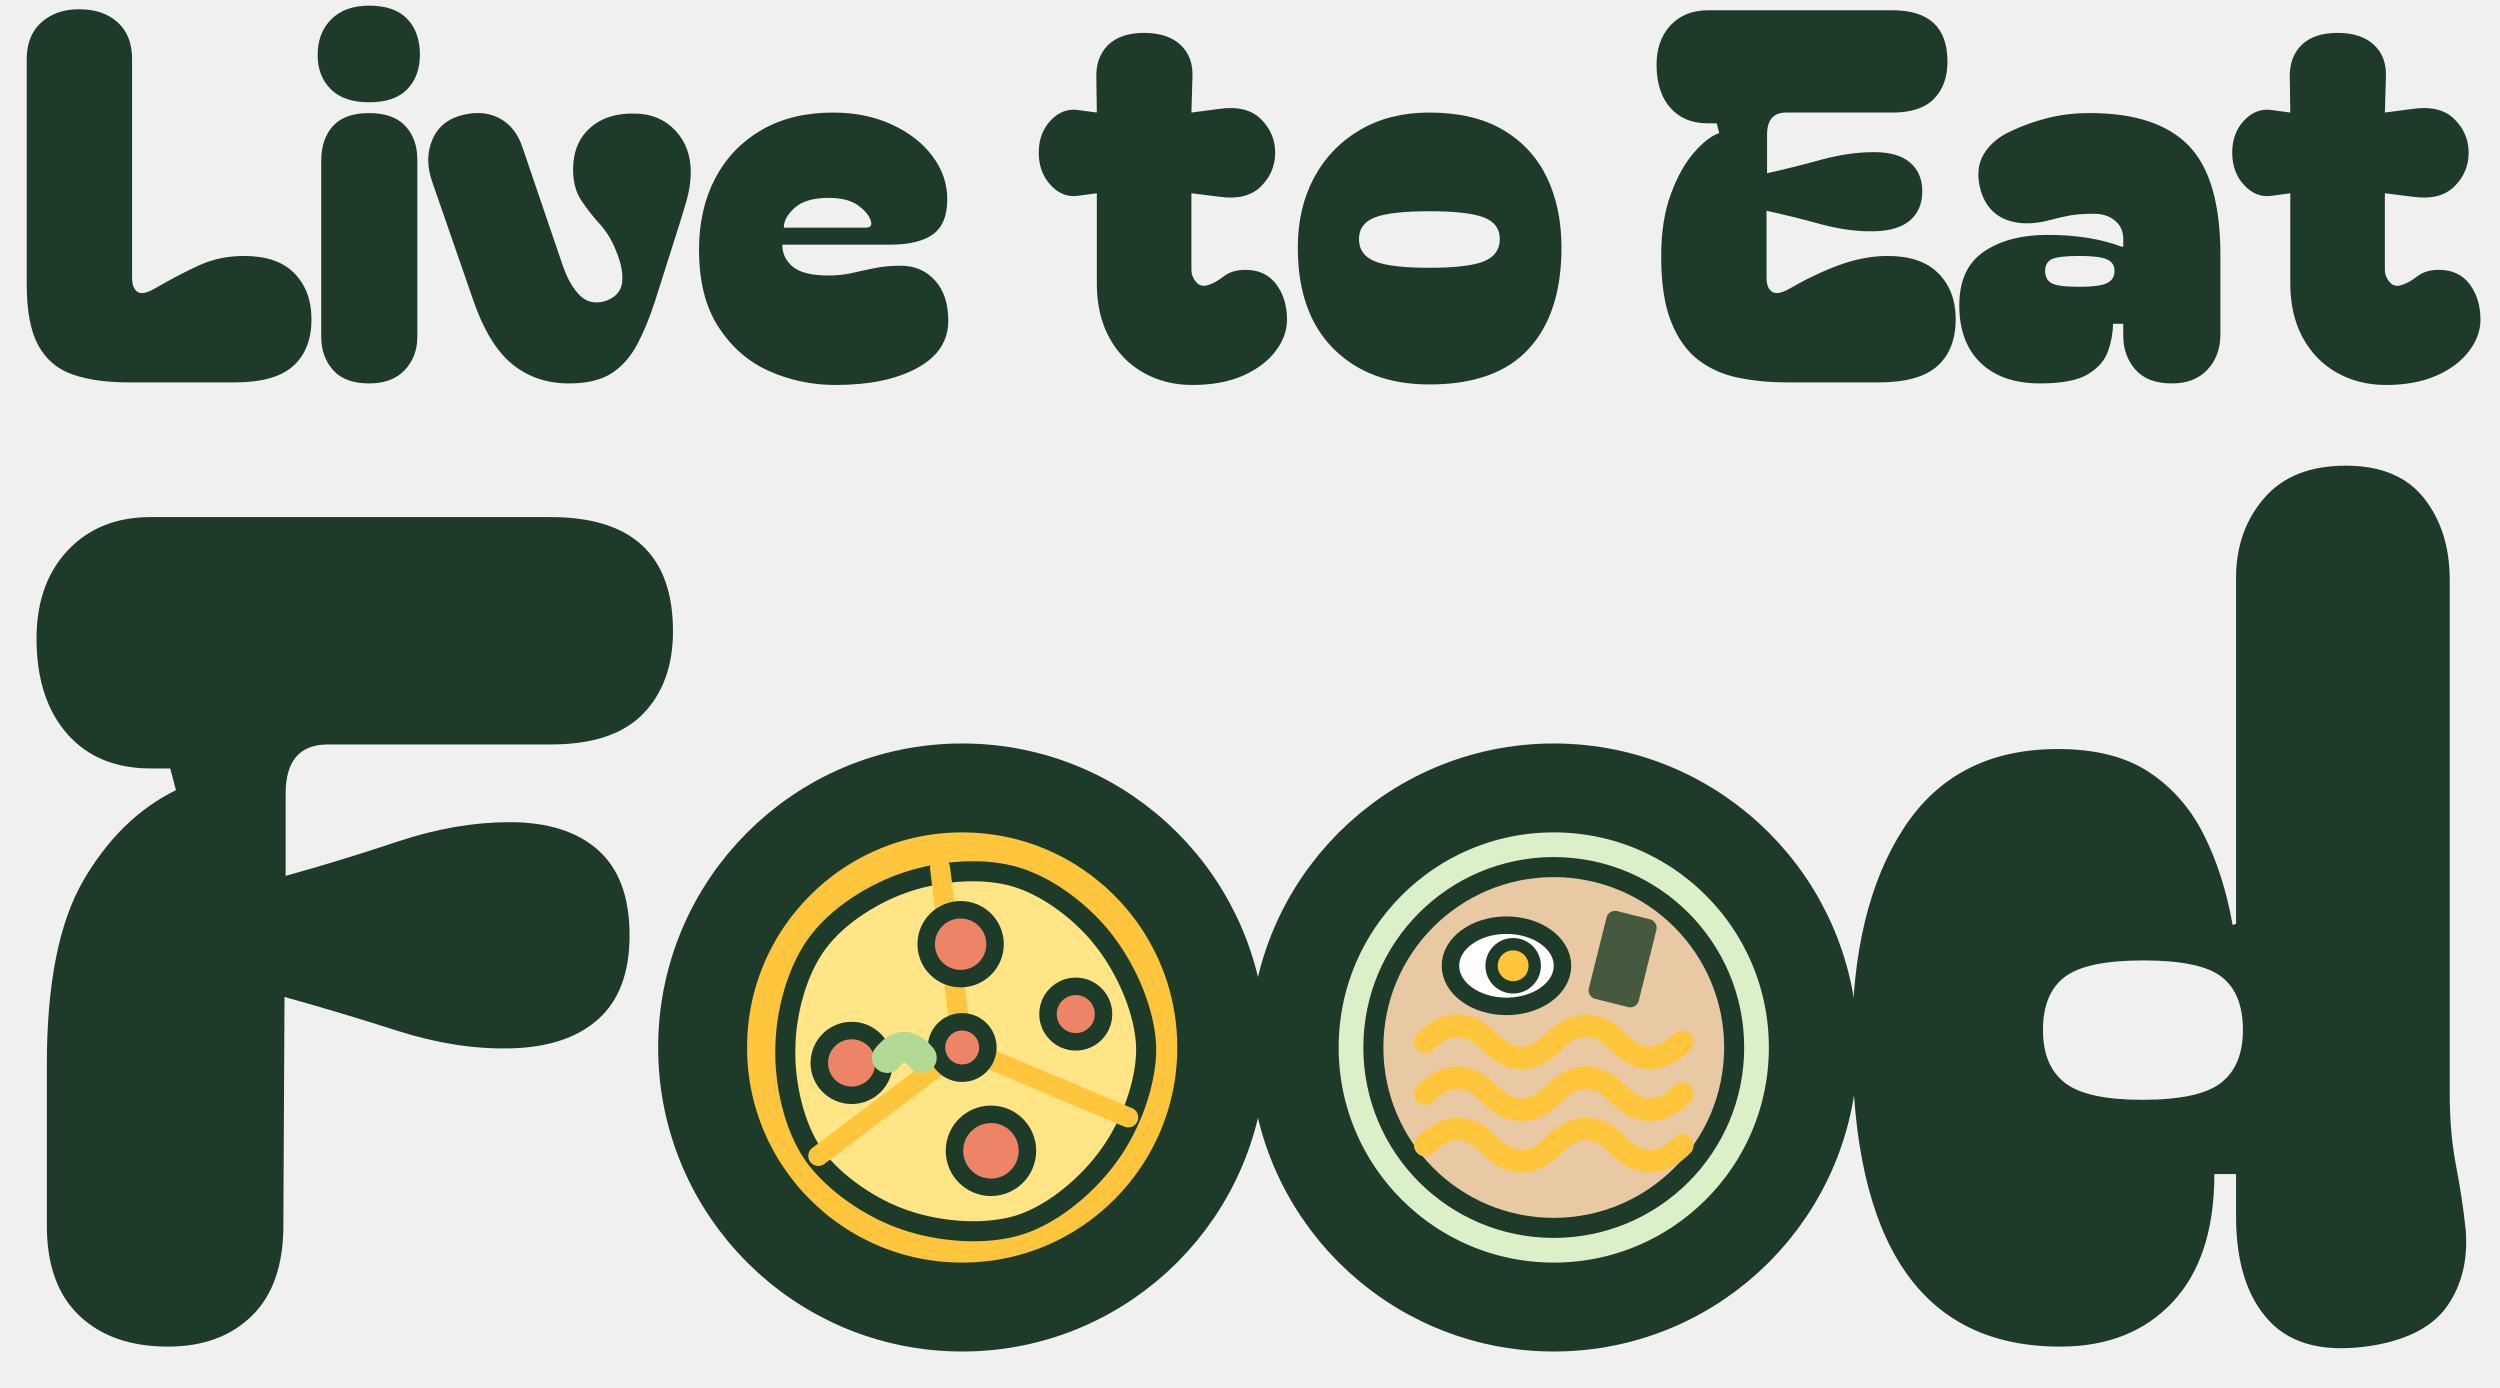
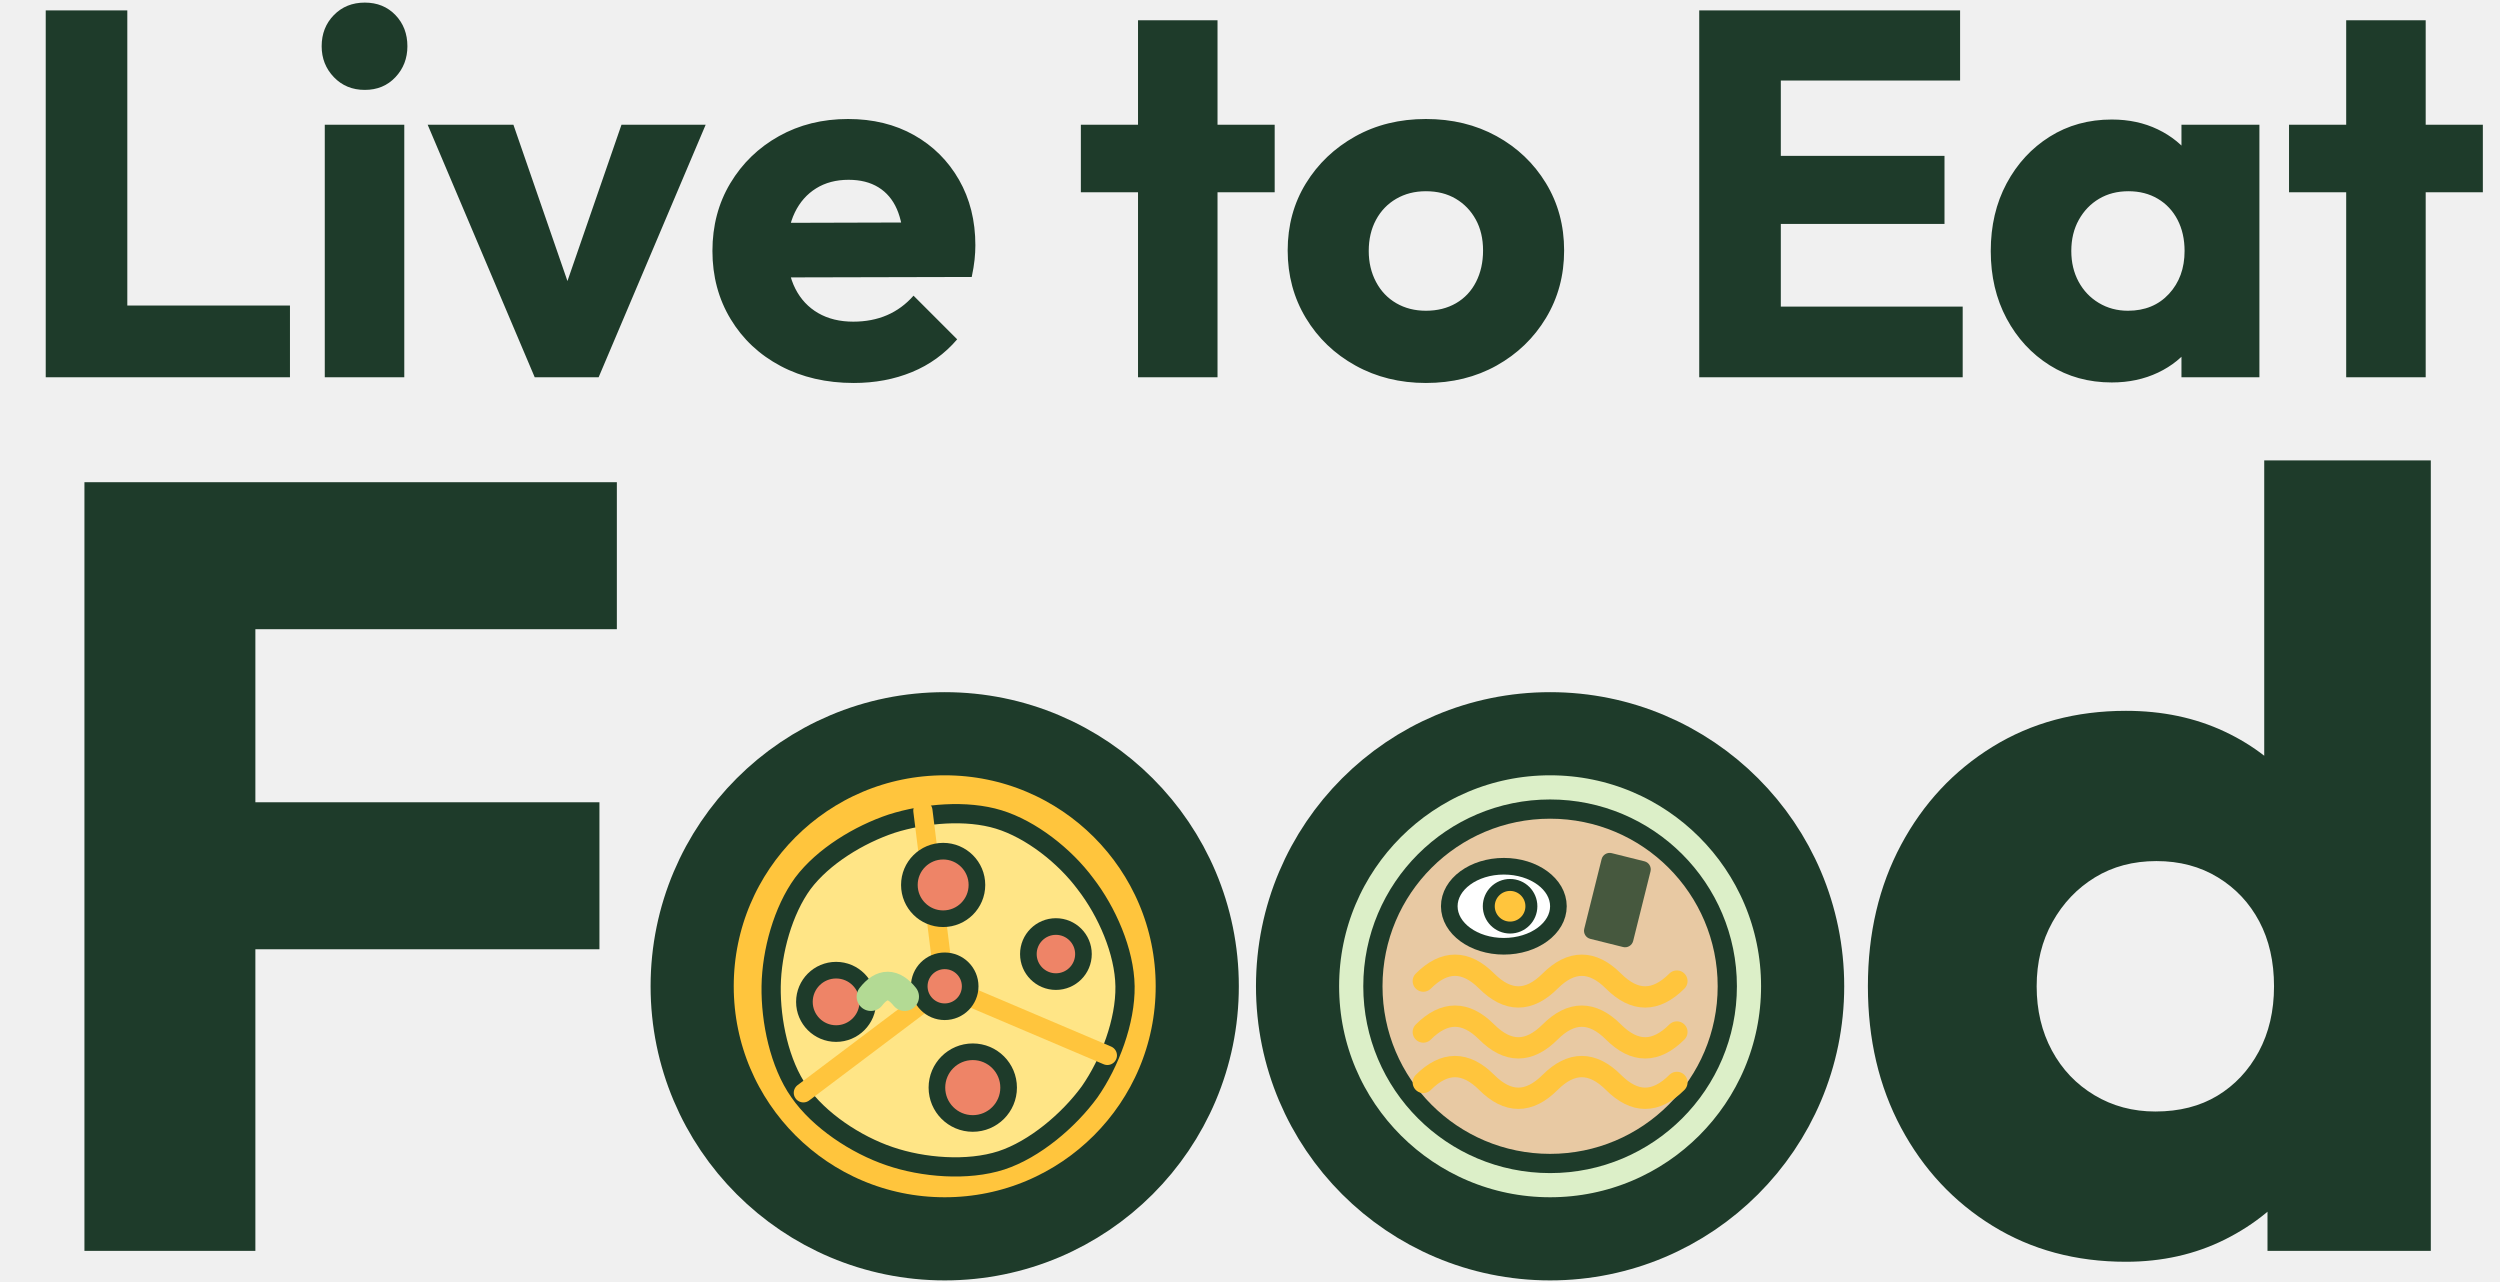
- <svg xmlns="http://www.w3.org/2000/svg" viewBox="-2.0 -2.0 486.4 270.0" role="img" aria-label="Live to Eat Food, the o’s in Food drawn as a pizza and a ramen bowl">
-   <circle cx="185.2" cy="201.8" r="50.5" fill="#FFC53D" stroke="#1E3B2A" stroke-width="0.0" />
-   <path d="M221.0 201.8 C221.1 208.6 218.0 216.9 213.9 222.6 C209.8 228.4 203.0 234.2 196.4 236.3 C189.8 238.4 180.9 237.7 174.2 235.4 C167.6 233.2 160.3 228.3 156.3 222.7 C152.4 217.1 150.6 208.6 150.8 201.8 C150.9 194.9 153.1 186.7 157.1 181.4 C161.1 176.0 168.2 171.6 174.7 169.5 C181.2 167.4 189.5 166.7 195.9 168.7 C202.3 170.7 209.0 175.9 213.1 181.4 C217.3 186.9 220.8 194.9 221.0 201.8Z" fill="#FFE586" stroke="#1E3B2A" stroke-width="3.9" stroke-linejoin="round" />
-   <path d="M185.2 201.8 L217.5 215.4" stroke="#FFC53D" stroke-width="3.9" stroke-linecap="round" />
-   <path d="M185.2 201.8 L157.2 222.9" stroke="#FFC53D" stroke-width="3.9" stroke-linecap="round" />
-   <path d="M185.2 201.8 L180.9 166.9" stroke="#FFC53D" stroke-width="3.9" stroke-linecap="round" />
-   <circle cx="190.8" cy="221.9" r="7.1" fill="#EE8467" stroke="#1E3B2A" stroke-width="3.4" />
-   <circle cx="163.7" cy="204.8" r="6.3" fill="#EE8467" stroke="#1E3B2A" stroke-width="3.4" />
-   <circle cx="184.9" cy="181.7" r="6.7" fill="#EE8467" stroke="#1E3B2A" stroke-width="3.4" />
-   <circle cx="207.3" cy="195.3" r="5.4" fill="#EE8467" stroke="#1E3B2A" stroke-width="3.4" />
-   <circle cx="185.2" cy="201.8" r="5.0" fill="#EE8467" stroke="#1E3B2A" stroke-width="3.4" />
-   <path d="M170.6 203.8 q3.3 -4.2 6.7 0" fill="none" stroke="#B3DA94" stroke-width="5.9" stroke-linecap="round" />
-   <circle cx="185.2" cy="201.8" r="50.5" fill="none" stroke="#1E3B2A" stroke-width="17.3" />
-   <circle cx="300.3" cy="201.8" r="50.5" fill="#DCEFC8" stroke="#1E3B2A" stroke-width="0.0" />
-   <circle cx="300.3" cy="201.8" r="35.1" fill="#E8C9A3" stroke="#1E3B2A" stroke-width="3.9" />
-   <path d="M275.3 200.7 q6.3 -6.3 12.5 0 t12.5 0 t12.5 0 t12.5 0" fill="none" stroke="#FFC53D" stroke-width="4.4" stroke-linecap="round" />
-   <path d="M275.3 210.8 q6.3 -6.3 12.5 0 t12.5 0 t12.5 0 t12.5 0" fill="none" stroke="#FFC53D" stroke-width="4.4" stroke-linecap="round" />
-   <path d="M275.3 220.8 q6.3 -6.3 12.5 0 t12.5 0 t12.5 0 t12.5 0" fill="none" stroke="#FFC53D" stroke-width="4.4" stroke-linecap="round" />
-   <ellipse cx="291.1" cy="185.9" rx="10.9" ry="7.9" fill="#FFFFFF" stroke="#1E3B2A" stroke-width="3.4" />
-   <circle cx="292.4" cy="185.9" r="4.2" fill="#FFC53D" stroke="#1E3B2A" stroke-width="2.4" />
-   <rect x="308.7" y="175.8" width="10.0" height="17.6" rx="1.7" fill="#46583E" transform="rotate(14 313.7 184.6)" />
-   <circle cx="300.3" cy="201.8" r="50.5" fill="none" stroke="#1E3B2A" stroke-width="17.3" />
+ <svg xmlns="http://www.w3.org/2000/svg" viewBox="-2.0 -2.0 481.1 246.7" role="img" aria-label="Live to Eat Food, the o’s in Food drawn as a pizza and a ramen bowl">
+   <circle cx="179.8" cy="187.8" r="48.6" fill="#FFC53D" stroke="#1E3B2A" stroke-width="0.0" />
+   <path d="M214.5 187.8 C214.6 194.5 211.6 202.5 207.7 208.1 C203.7 213.6 197.1 219.2 190.7 221.3 C184.2 223.4 175.6 222.7 169.2 220.5 C162.7 218.3 155.6 213.6 151.8 208.1 C148.0 202.7 146.3 194.5 146.4 187.8 C146.5 181.1 148.7 173.2 152.5 168.0 C156.4 162.8 163.3 158.6 169.6 156.5 C175.9 154.5 184.0 153.8 190.2 155.7 C196.4 157.6 202.9 162.7 206.9 168.1 C211.0 173.4 214.4 181.1 214.5 187.8Z" fill="#FFE586" stroke="#1E3B2A" stroke-width="3.7" stroke-linejoin="round" />
+   <path d="M179.8 187.8 L211.1 201.1" stroke="#FFC53D" stroke-width="3.7" stroke-linecap="round" />
+   <path d="M179.8 187.8 L152.6 208.3" stroke="#FFC53D" stroke-width="3.7" stroke-linecap="round" />
+   <path d="M179.8 187.8 L175.6 154.0" stroke="#FFC53D" stroke-width="3.7" stroke-linecap="round" />
+   <circle cx="185.2" cy="207.3" r="6.9" fill="#EE8467" stroke="#1E3B2A" stroke-width="3.2" />
+   <circle cx="158.9" cy="190.8" r="6.1" fill="#EE8467" stroke="#1E3B2A" stroke-width="3.2" />
+   <circle cx="179.5" cy="168.3" r="6.5" fill="#EE8467" stroke="#1E3B2A" stroke-width="3.2" />
+   <circle cx="201.2" cy="181.6" r="5.3" fill="#EE8467" stroke="#1E3B2A" stroke-width="3.2" />
+   <circle cx="179.8" cy="187.8" r="4.9" fill="#EE8467" stroke="#1E3B2A" stroke-width="3.2" />
+   <path d="M165.6 189.8 q3.2 -4.1 6.5 0" fill="none" stroke="#B3DA94" stroke-width="5.5" stroke-linecap="round" />
+   <circle cx="179.8" cy="187.8" r="48.6" fill="none" stroke="#1E3B2A" stroke-width="16.0" />
+   <circle cx="296.3" cy="187.8" r="48.6" fill="#DCEFC8" stroke="#1E3B2A" stroke-width="0.0" />
+   <circle cx="296.3" cy="187.8" r="34.1" fill="#E8C9A3" stroke="#1E3B2A" stroke-width="3.7" />
+   <path d="M271.9 186.8 q6.1 -6.1 12.2 0 t12.2 0 t12.2 0 t12.2 0" fill="none" stroke="#FFC53D" stroke-width="4.1" stroke-linecap="round" />
+   <path d="M271.9 196.6 q6.1 -6.1 12.2 0 t12.2 0 t12.2 0 t12.2 0" fill="none" stroke="#FFC53D" stroke-width="4.1" stroke-linecap="round" />
+   <path d="M271.9 206.3 q6.1 -6.1 12.2 0 t12.2 0 t12.2 0 t12.2 0" fill="none" stroke="#FFC53D" stroke-width="4.1" stroke-linecap="round" />
+   <ellipse cx="287.4" cy="172.4" rx="10.5" ry="7.7" fill="#FFFFFF" stroke="#1E3B2A" stroke-width="3.2" />
+   <circle cx="288.6" cy="172.4" r="4.1" fill="#FFC53D" stroke="#1E3B2A" stroke-width="2.3" />
+   <rect x="304.4" y="162.7" width="9.7" height="17.0" rx="1.6" fill="#46583E" transform="rotate(14 309.2 171.2)" />
+   <circle cx="296.3" cy="187.8" r="48.6" fill="none" stroke="#1E3B2A" stroke-width="16.0" />
  <g fill="#1E3B2A">
-     <path d="M3.2 9.5Q3.2 4.9 6.05 2.35Q8.9 -0.2 13.4 -0.2Q18.1 -0.2 20.9 2.35Q23.7 4.9 23.7 9.5V52.1Q23.7 54 24.7 54.75Q25.7 55.5 28.0 54.2Q33.0 51.3 36.9 49.55Q40.8 47.8 45.5 47.8Q52.0 47.8 55.3 51.2Q58.6 54.6 58.6 60.1Q58.6 66.0 55.05 69.2Q51.5 72.4 43.7 72.4H23.1Q16.5 72.4 12.1 70.85Q7.7 69.3 5.45 65.2Q3.2 61.1 3.2 53.3ZM59.8 8.7Q59.8 4.4 62.45 1.75Q65.1 -0.9 69.8 -0.9Q74.8 -0.9 77.25 1.7Q79.7 4.3 79.7 8.6Q79.7 12.8 77.25 15.35Q74.8 17.9 69.8 17.9Q64.9 17.9 62.35 15.35Q59.8 12.8 59.8 8.7ZM69.8 72.6Q65.1 72.6 62.8 70.0Q60.5 67.4 60.5 63.5V29.3Q60.5 25 62.8 22.5Q65.1 20 69.8 20Q74.5 20 76.85 22.5Q79.2 25 79.2 29.1V63.5Q79.2 67.4 76.75 70.0Q74.3 72.6 69.8 72.6ZM108.7 72.6Q102.2 72.6 97.6 68.8Q93.0 65.0 90.0 56.2L82.1 33.4Q80.5 28.9 82.15 25.1Q83.8 21.3 88.3 20.3Q92.3 19.4 95.35 21.1Q98.4 22.8 99.7 26.8L107.5 49.7Q108.9 53.7 110.95 55.6Q113.0 57.5 116.0 56.5Q118.8 55.4 119.05 52.85Q119.3 50.3 117.9 46.9Q116.7 43.8 114.7 41.6Q112.7 39.4 111.1 37Q109.5 34.6 109.5 31Q109.5 25.8 112.85 22.85Q116.2 19.9 121.7 20.1Q126.4 20.2 129.4 23.4Q132.4 26.6 132.4 31.5Q132.4 34.2 131.5 37.3Q130.6 40.4 129.5 43.8L125.5 56.4Q123.9 61.4 121.95 65.05Q120.0 68.7 116.95 70.65Q113.9 72.6 108.7 72.6ZM134.0 46.6Q134.0 38.7 137.15 32.7Q140.3 26.7 146.15 23.3Q152.0 19.9 160.1 19.9Q166.4 19.9 171.45 22.2Q176.5 24.5 179.4 28.35Q182.3 32.2 182.3 36.8Q182.3 41.6 179.5 43.6Q176.7 45.6 171.2 45.6H150.2Q150.2 48.2 152.25 49.9Q154.3 51.6 159.2 51.6Q161.7 51.6 163.85 51.1Q166.0 50.6 168.25 50.15Q170.5 49.7 173.3 49.7Q177.3 49.7 179.9 52.55Q182.5 55.4 182.5 60.4Q182.5 66.3 176.45 69.6Q170.4 72.9 160.6 72.9Q153.7 72.9 147.65 70.2Q141.6 67.5 137.8 61.65Q134.0 55.8 134.0 46.6ZM166.4 42.3Q167.9 42.3 167.4 40.9Q167.0 39.5 165.0 38Q163.0 36.5 159.2 36.5Q154.8 36.5 152.65 38.4Q150.5 40.3 150.5 42.3ZM230.0 72.9Q224.7 72.9 220.45 70.5Q216.2 68.1 213.8 63.65Q211.4 59.2 211.4 53.2V35.6L207.7 36.1Q204.7 36.5 202.4 34Q200.1 31.5 200.1 27.7Q200.1 23.9 202.4 21.45Q204.7 19 207.7 19.4L211.4 19.9L211.3 13.1Q211.2 9.1 213.6 6.75Q216 4.4 220.6 4.4Q225.2 4.4 227.7 6.75Q230.2 9.1 230.0 13.1L229.8 19.9L235.1 19.2Q240.5 18.4 243.3 21.15Q246.1 23.9 246.1 27.7Q246.1 31.5 243.35 34.25Q240.6 37 235.4 36.3L229.8 35.6V50.5Q229.8 51.8 230.7 52.85Q231.6 53.9 232.9 53.5Q234.4 53.1 236.05 51.8Q237.7 50.5 240.3 50.5Q244.2 50.5 246.3 53.3Q248.4 56.1 248.4 60.2Q248.4 63.4 246.15 66.35Q243.9 69.3 239.8 71.1Q235.7 72.9 230.0 72.9ZM276.1 72.8Q264.4 72.8 257.45 65.85Q250.5 58.9 250.5 46.2Q250.5 38.4 253.7 32.5Q256.9 26.6 262.65 23.25Q268.4 19.9 276.1 19.9Q284.7 19.9 290.4 23.25Q296.1 26.6 298.95 32.5Q301.8 38.4 301.8 46.2Q301.8 58.9 295.45 65.85Q289.1 72.8 276.1 72.8ZM262.4 44.5Q262.4 47.6 265.5 48.85Q268.6 50.1 276.1 50.1Q283.6 50.1 286.7 48.85Q289.8 47.6 289.8 44.5Q289.8 41.5 286.7 40.3Q283.6 39.1 276.1 39.1Q268.6 39.1 265.5 40.3Q262.4 41.5 262.4 44.5ZM345.6 72.4Q340.7 72.4 336.25 71.5Q331.8 70.6 328.45 68.05Q325.1 65.5 323.15 60.65Q321.2 55.8 321.2 47.9Q321.2 40.8 323.1 35.7Q325.0 30.6 327.65 27.6Q330.3 24.6 332.5 23.9L332.0 22H330.3Q325.7 22 323.05 19.05Q320.4 16.1 320.3 11Q320.2 6 322.95 3Q325.7 -1.4210854715202004e-14 330.3 -1.4210854715202004e-14H366.2Q376.9 -1.4210854715202004e-14 376.9 10Q376.9 14.5 374.3 17.2Q371.7 19.9 366.2 19.9H345.5Q341.8 19.9 341.8 24.2V31.7Q346.8 30.6 352.25 29.1Q357.7 27.6 362.6 27.6Q367.3 27.6 369.65 29.65Q372.0 31.7 372.0 35.2Q372.0 38.8 369.65 40.85Q367.3 42.9 362.6 43Q357.7 43.1 352.2 41.6Q346.7 40.1 341.7 39V52.1Q341.7 54 342.75 54.75Q343.8 55.5 346.1 54.2Q351.1 51.3 355.9 49.55Q360.7 47.8 365.3 47.8Q371.8 47.8 375.15 51.2Q378.5 54.6 378.5 60.1Q378.5 66.0 374.95 69.2Q371.4 72.4 363.5 72.4ZM394.9 72.6Q387.5 72.6 383.35 68.6Q379.2 64.6 379.2 57.4Q379.2 50.2 384.0 46.95Q388.8 43.7 396.3 43.7Q400.7 43.7 404.3 44.3Q407.9 44.9 410.8 46H411.1V44.5Q411.1 42.2 409.4 40.85Q407.7 39.5 405.1 39.6Q402.6 39.6 400.85 39.9Q399.1 40.2 396.5 40.9Q391.7 42.1 388.2 40.7Q384.7 39.3 383.4 35.2Q382.2 30.9 383.95 28Q385.7 25.1 389.3 23.5Q392.4 22 396.25 21Q400.1 20 404.6 20Q417.7 20 423.85 26.35Q430.0 32.7 430.0 47.6V63.1Q430.0 67.2 427.5 69.9Q425.0 72.6 420.6 72.6Q415.8 72.6 413.45 69.9Q411.1 67.2 411.1 63.3V61H409.1Q409.1 63.6 408.15 66.3Q407.2 69.0 404.25 70.8Q401.3 72.6 394.9 72.6ZM395.9 50.7Q395.9 52.4 397.15 53.1Q398.4 53.8 402.6 53.8Q406.4 53.8 407.9 53.1Q409.4 52.4 409.4 50.7Q409.4 49.1 407.9 48.45Q406.4 47.8 402.6 47.8Q398.4 47.8 397.15 48.45Q395.9 49.1 395.9 50.7ZM462.2 72.9Q456.9 72.9 452.65 70.5Q448.4 68.1 446.0 63.65Q443.6 59.2 443.6 53.2V35.6L439.9 36.1Q436.9 36.5 434.6 34Q432.3 31.5 432.3 27.7Q432.3 23.9 434.6 21.45Q436.9 19 439.9 19.4L443.6 19.9L443.5 13.1Q443.4 9.1 445.8 6.75Q448.2 4.4 452.8 4.4Q457.4 4.4 459.9 6.75Q462.4 9.1 462.2 13.1L462.0 19.9L467.3 19.2Q472.7 18.4 475.5 21.15Q478.3 23.9 478.3 27.7Q478.3 31.5 475.55 34.25Q472.8 37 467.6 36.3L462.0 35.6V50.5Q462.0 51.8 462.9 52.85Q463.8 53.9 465.1 53.5Q466.6 53.1 468.25 51.8Q469.9 50.5 472.5 50.5Q476.4 50.5 478.5 53.3Q480.6 56.1 480.6 60.2Q480.6 63.4 478.35 66.35Q476.1 69.3 472.0 71.1Q467.9 72.9 462.2 72.9Z" />
-     <path d="M30.678 259.996Q19.785 259.996 13.449 253.994Q7.114 247.992 7.114 236.432V205.087Q7.114 181.523 14.227 169.296Q21.341 157.07 32.234 151.734L31.123 147.511H27.343Q17.117 147.511 11.226 140.953Q5.335 134.395 5.113 123.057Q4.891 111.942 11.004 105.273Q17.117 98.604 27.343 98.604H105.15Q128.936 98.604 128.936 120.834Q128.936 130.838 123.156 136.84Q117.377 142.842 105.15 142.842H61.801Q53.575 142.842 53.575 152.401V168.407Q64.024 165.517 75.361 161.738Q86.699 157.959 97.147 157.959Q108.262 157.959 114.375 163.405Q120.489 168.852 120.489 179.967Q120.489 190.86 114.375 196.306Q108.262 201.753 97.147 201.975Q86.699 202.197 75.25 198.529Q63.801 194.861 53.353 191.971L53.131 236.432Q53.131 247.992 47.017 253.994Q40.904 259.996 30.678 259.996ZM398.814 259.996Q358.354 259.996 358.354 200.419Q358.354 174.632 368.358 159.182Q378.362 143.731 398.369 143.731Q409.262 143.731 416.042 148.178Q422.822 152.624 426.713 160.293Q430.603 167.963 432.382 177.966L433.048 177.744V110.386Q433.048 101.271 438.495 94.936Q443.941 88.6 454.39 88.6Q464.616 88.6 469.618 94.936Q474.619 101.271 474.619 110.83V210.867Q474.619 218.426 475.842 224.761Q477.065 231.097 477.732 237.321Q478.399 245.769 474.286 251.882Q470.173 257.996 459.725 259.774Q446.164 261.997 439.606 255.106Q433.048 248.214 433.048 234.654V226.429H428.825Q428.825 242.657 420.711 251.327Q412.596 259.996 398.814 259.996ZM395.479 198.418Q395.479 205.31 399.703 208.644Q403.927 211.979 414.82 211.979Q425.935 211.979 430.159 208.644Q434.382 205.31 434.382 198.418Q434.382 191.305 430.27 188.081Q426.157 184.858 415.042 184.858Q403.927 184.858 399.703 188.081Q395.479 191.305 395.479 198.418Z" />
+     <path d="M6.8 70.6V-1.4210854715202004e-14H22.5V70.6ZM18.9 70.6V56.8H53.8V70.6ZM60.5 70.6V22H75.8V70.6ZM68.2 15.3Q64.6 15.3 62.25 12.85Q59.9 10.4 59.9 6.9Q59.9 3.3 62.25 0.9Q64.6 -1.5 68.2 -1.5Q71.8 -1.5 74.1 0.9Q76.4 3.3 76.4 6.9Q76.4 10.4 74.1 12.85Q71.8 15.3 68.2 15.3ZM100.9 70.6 80.3 22H96.8L110.8 62.5H103.6L117.6 22H133.8L113.2 70.6ZM162.3 71.7Q154.4 71.7 148.25 68.45Q142.1 65.2 138.6 59.4Q135.1 53.6 135.1 46.3Q135.1 39 138.55 33.25Q142.0 27.5 147.9 24.2Q153.8 20.9 161.2 20.9Q168.4 20.9 173.9 24Q179.4 27.1 182.55 32.6Q185.7 38.1 185.7 45.2Q185.7 46.5 185.55 47.95Q185.4 49.4 185.0 51.3L143.1 51.4V40.9L178.5 40.8L171.9 45.2Q171.8 41 170.6 38.25Q169.4 35.5 167.05 34.05Q164.7 32.6 161.3 32.6Q157.7 32.6 155.05 34.25Q152.4 35.9 150.95 38.9Q149.5 41.9 149.5 46.2Q149.5 50.5 151.05 53.55Q152.6 56.6 155.45 58.25Q158.3 59.9 162.2 59.9Q165.8 59.9 168.7 58.65Q171.6 57.4 173.8 54.9L182.2 63.3Q178.6 67.5 173.5 69.6Q168.4 71.7 162.3 71.7ZM217 70.6V1.9H232.3V70.6ZM206 35V22H243.3V35ZM272.4 71.7Q264.9 71.7 258.85 68.35Q252.8 65.0 249.3 59.2Q245.8 53.4 245.8 46.2Q245.8 39 249.3 33.3Q252.8 27.6 258.8 24.25Q264.8 20.9 272.4 20.9Q280.0 20.9 286.0 24.2Q292.0 27.5 295.5 33.25Q299.0 39 299.0 46.2Q299.0 53.4 295.5 59.2Q292.0 65.0 286.0 68.35Q280.0 71.7 272.4 71.7ZM272.4 57.8Q275.7 57.8 278.2 56.35Q280.7 54.9 282.05 52.25Q283.4 49.6 283.4 46.2Q283.4 42.8 282.0 40.25Q280.6 37.7 278.15 36.25Q275.7 34.8 272.4 34.8Q269.2 34.8 266.7 36.25Q264.2 37.7 262.8 40.3Q261.4 42.9 261.4 46.3Q261.4 49.6 262.8 52.25Q264.2 54.9 266.7 56.35Q269.2 57.8 272.4 57.8ZM325 70.6V-1.4210854715202004e-14H340.7V70.6ZM337 70.6V57H375.7V70.6ZM337 41.1V28H372.2V41.1ZM337 13.5V-1.4210854715202004e-14H375.2V13.5ZM404.4 71.6Q397.7 71.6 392.45 68.3Q387.2 65.0 384.15 59.3Q381.1 53.6 381.1 46.3Q381.1 39 384.15 33.3Q387.2 27.6 392.45 24.3Q397.7 21 404.4 21Q409.3 21 413.25 22.9Q417.2 24.8 419.7 28.15Q422.2 31.5 422.5 35.8V56.8Q422.2 61.1 419.75 64.45Q417.3 67.8 413.3 69.7Q409.3 71.6 404.4 71.6ZM407.5 57.8Q412.4 57.8 415.4 54.55Q418.4 51.3 418.4 46.3Q418.4 42.9 417.05 40.3Q415.7 37.7 413.25 36.25Q410.8 34.8 407.6 34.8Q404.4 34.8 401.95 36.25Q399.5 37.7 398.05 40.3Q396.6 42.9 396.6 46.3Q396.6 49.6 398.0 52.2Q399.4 54.8 401.9 56.3Q404.4 57.8 407.5 57.8ZM417.8 70.6V57.5L420.1 45.7L417.8 33.9V22H432.8V70.6ZM449.5 70.6V1.9H464.8V70.6ZM438.5 35V22H475.8V35Z" />
+     <path d="M14.248 238.719V90.791H47.144V238.719ZM39.392 180.679V152.392H113.356V180.679ZM39.392 119.077V90.791H116.708V119.077ZM407.117 240.814Q392.659 240.814 381.45 233.9Q370.24 226.985 363.849 215.042Q357.458 203.099 357.458 187.803Q357.458 172.507 363.849 160.564Q370.24 148.621 381.45 141.706Q392.659 134.792 407.117 134.792Q417.593 134.792 426.079 138.773Q434.565 142.754 440.118 149.773Q445.67 156.793 446.299 165.802V208.756Q445.67 217.766 440.223 224.995Q434.775 232.223 426.184 236.519Q417.593 240.814 407.117 240.814ZM412.774 211.899Q419.689 211.899 424.717 208.861Q429.746 205.823 432.68 200.375Q435.613 194.927 435.613 187.803Q435.613 180.679 432.784 175.336Q429.956 169.993 424.822 166.85Q419.689 163.707 412.984 163.707Q406.279 163.707 401.145 166.85Q396.012 169.993 392.974 175.441Q389.935 180.889 389.935 187.803Q389.935 194.718 392.869 200.165Q395.802 205.613 401.041 208.756Q406.279 211.899 412.774 211.899ZM465.785 238.719H434.356V211.27L439.175 186.546L433.727 161.821V86.6H465.785Z" />
  </g>
</svg>
